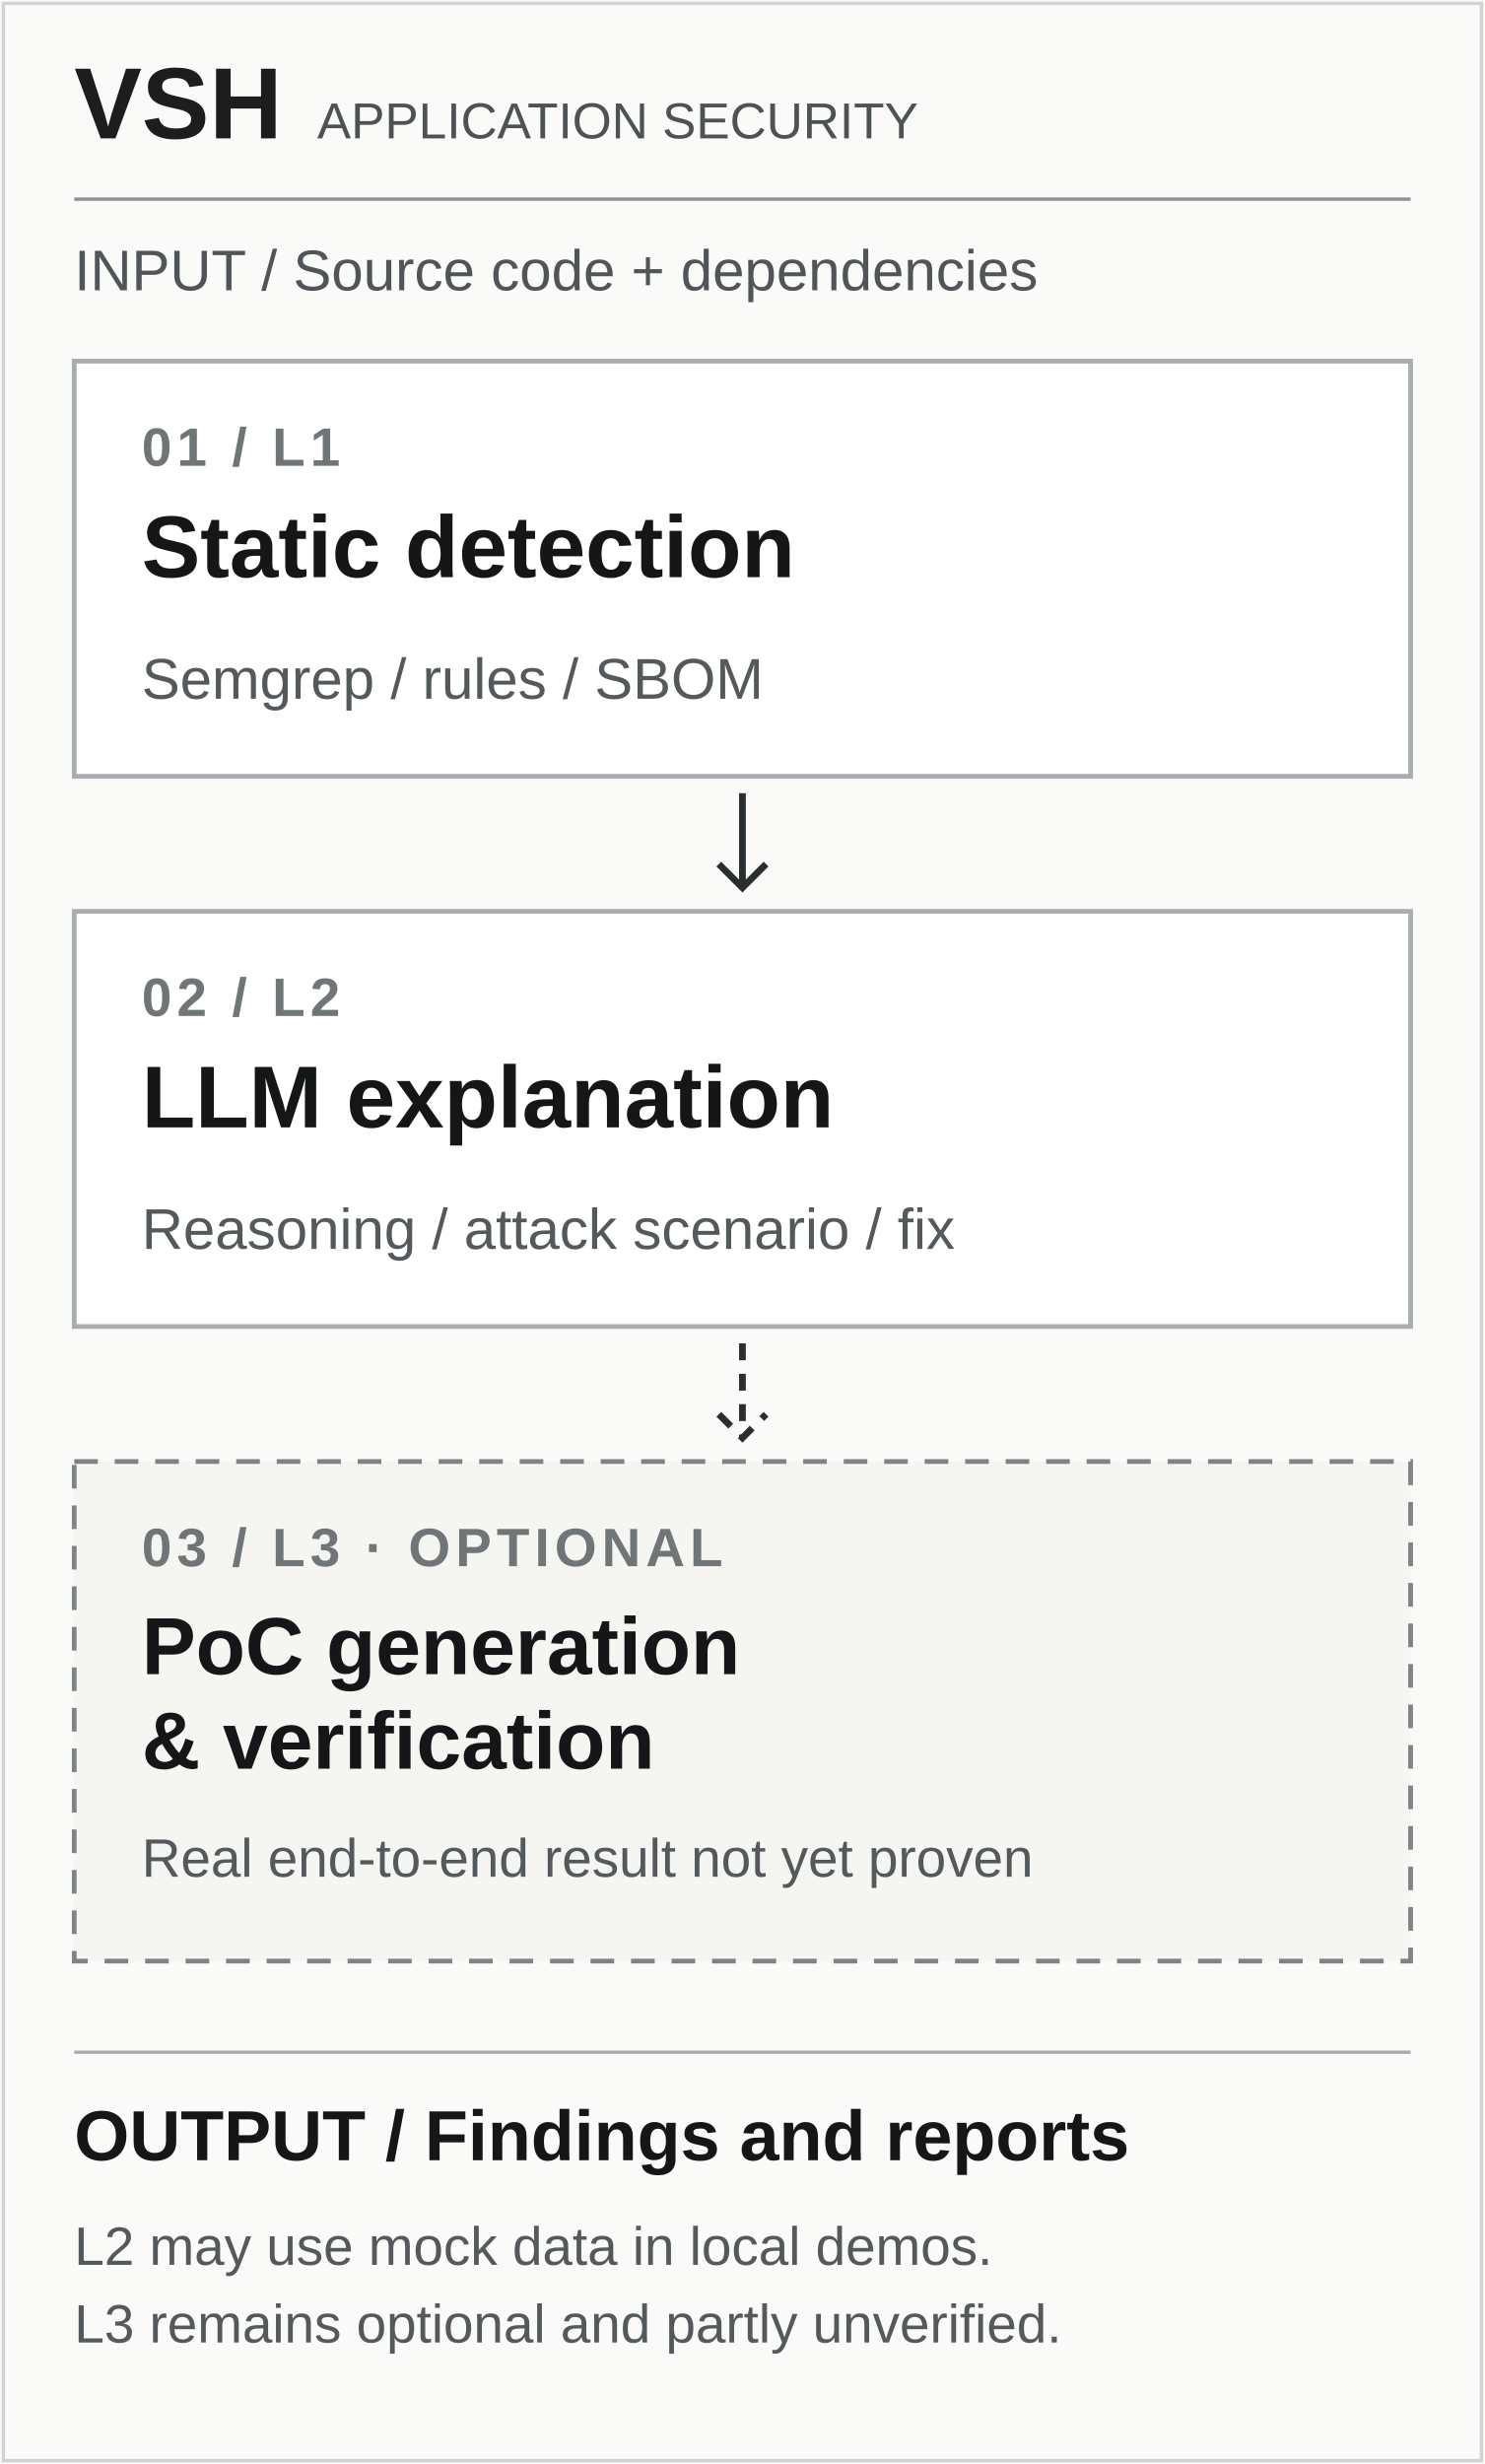
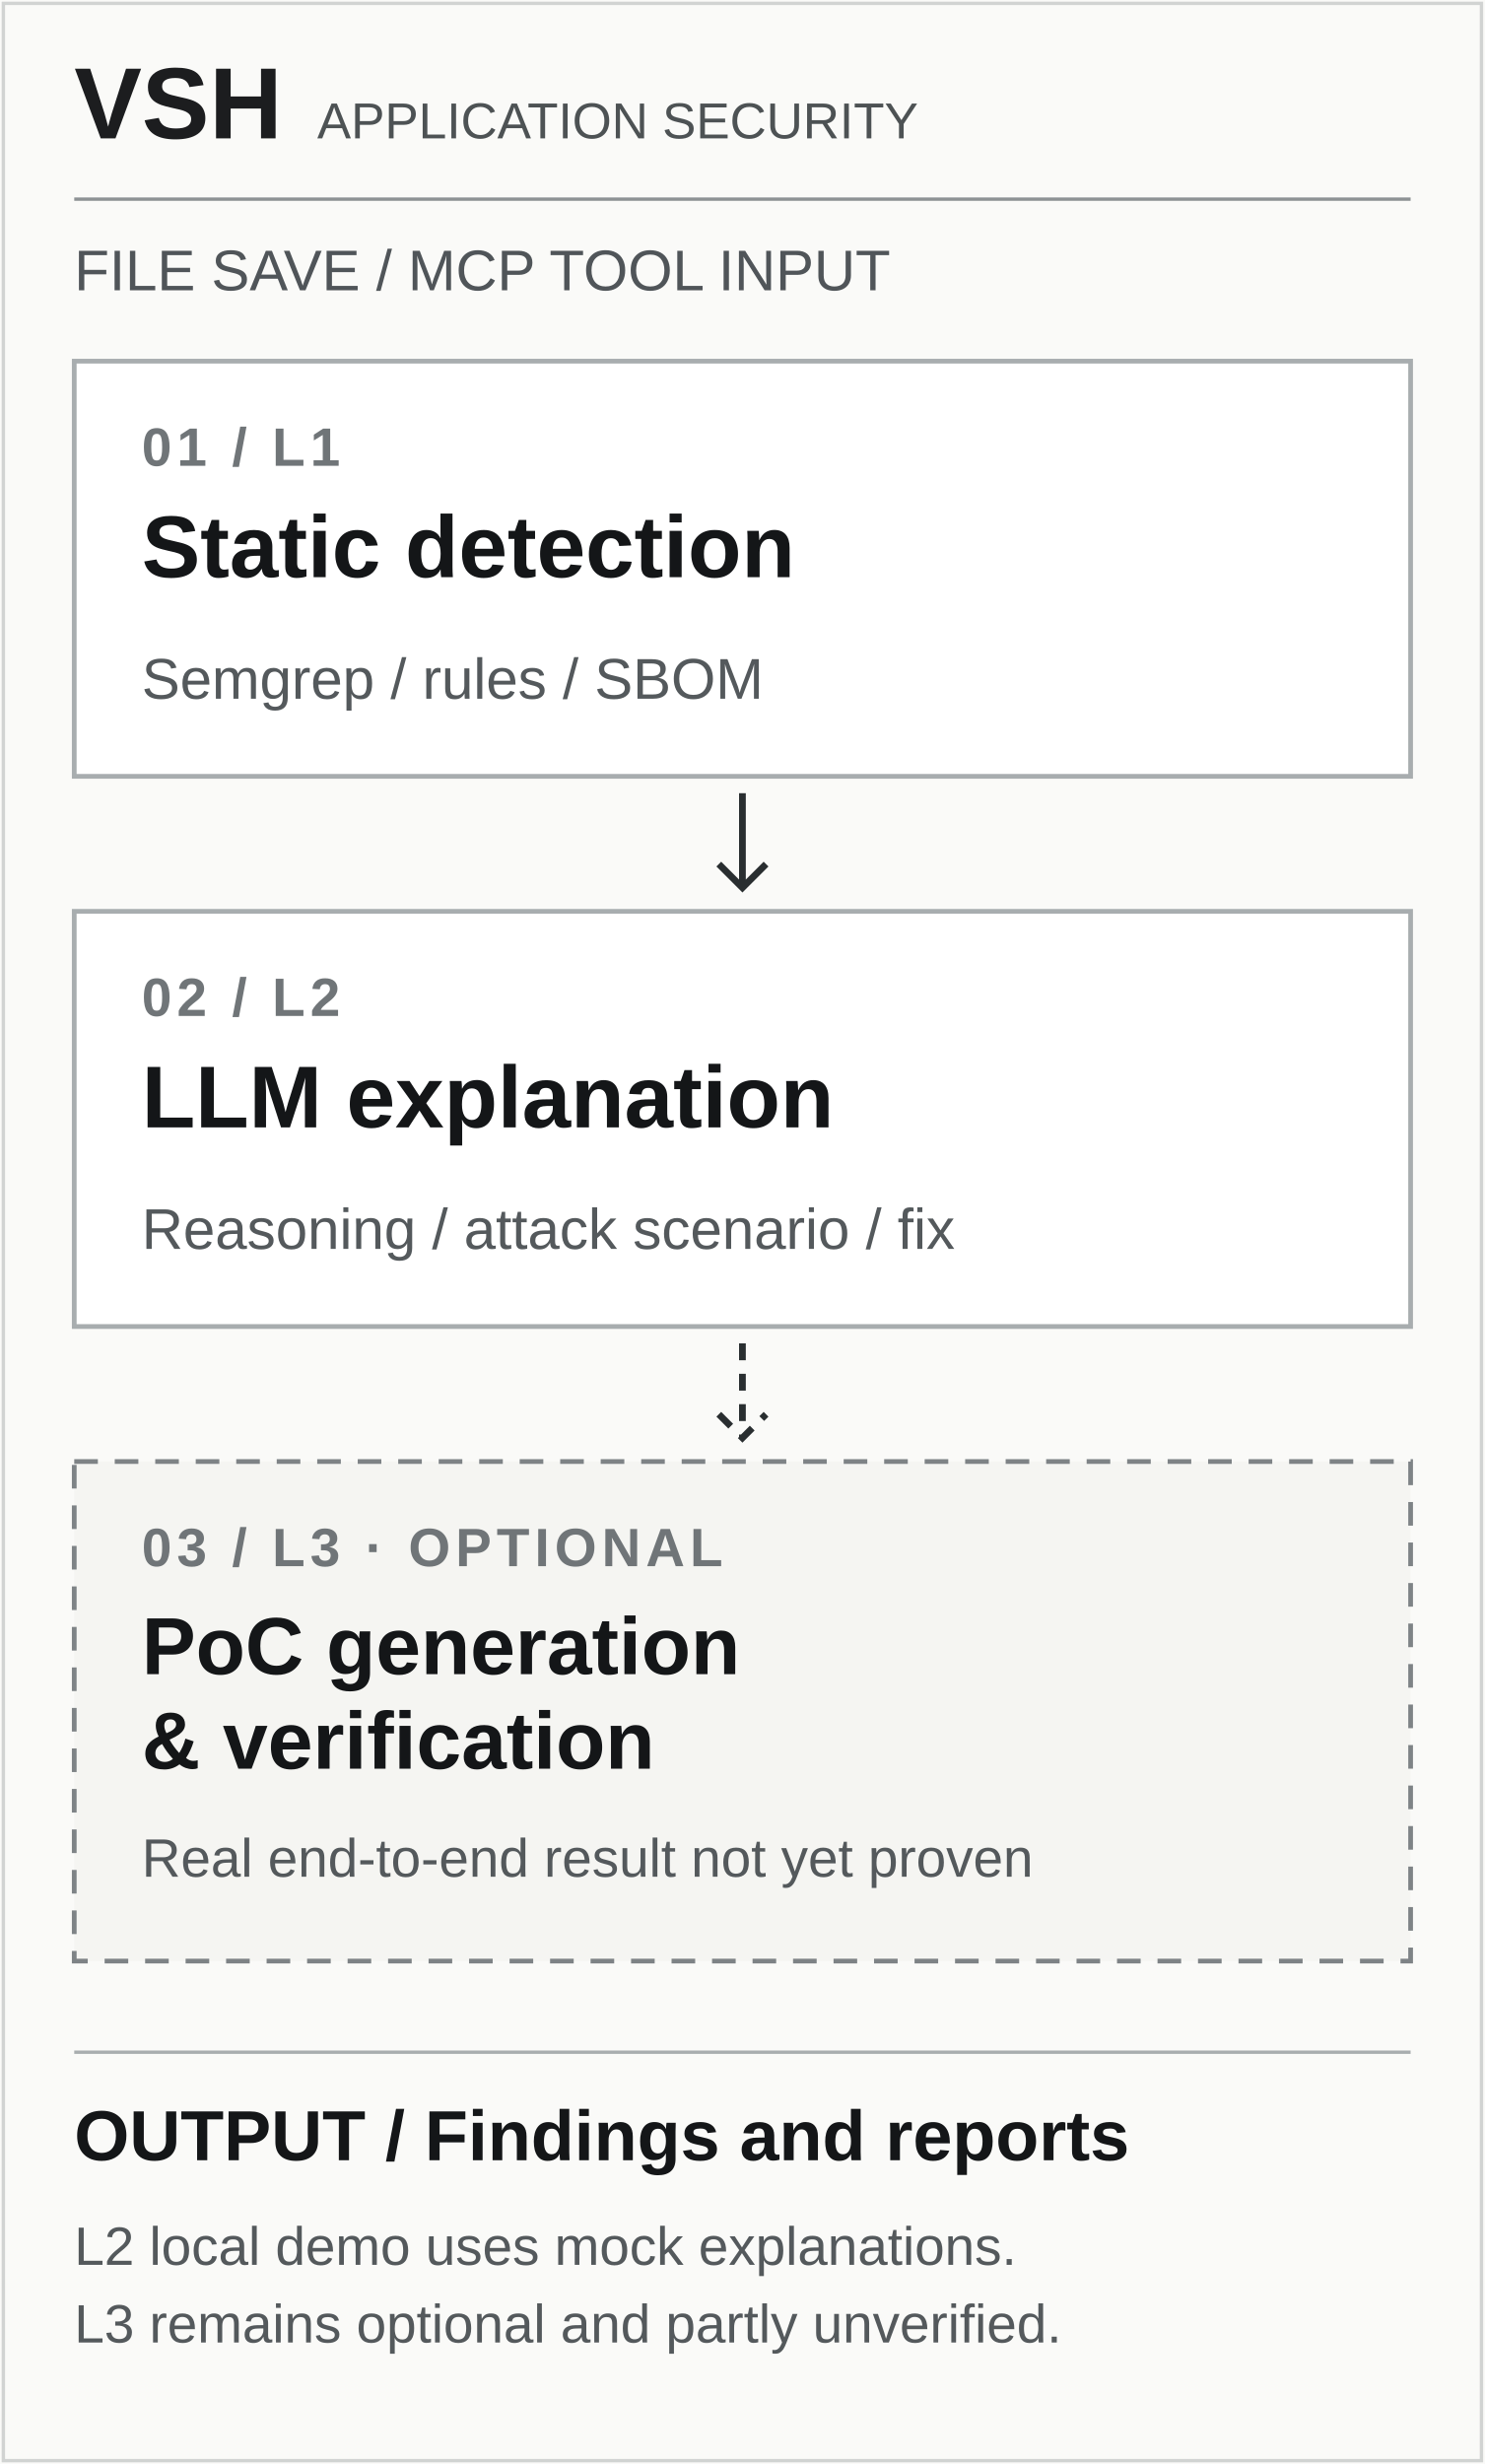
<svg xmlns="http://www.w3.org/2000/svg" width="440" height="730" viewBox="0 0 440 730" role="img" aria-labelledby="title desc">
  <rect width="440" height="730" fill="#FAFAF8" />
  <rect x="1" y="1" width="438" height="728" fill="none" stroke="#D1D3D2" />
  <g font-family="Arial,Helvetica,sans-serif">
    <text x="22" y="41" font-size="30" font-weight="700" fill="#1C1D1F">VSH</text>
    <text x="94" y="41" font-size="15" fill="#4D5254">APPLICATION SECURITY</text>
    <path d="M22 59H418" stroke="#8D9294" />
-     <text x="22" y="86" font-size="17" fill="#505559">INPUT / Source code + dependencies</text>
+     <text x="22" y="86" font-size="17" fill="#505559">FILE SAVE / MCP TOOL INPUT</text>
    <g>
      <rect x="22" y="107" width="396" height="123" fill="#FFFFFF" stroke="#A8ADAF" stroke-width="1.4" />
      <rect x="22" y="270" width="396" height="123" fill="#FFFFFF" stroke="#A8ADAF" stroke-width="1.4" />
      <rect x="22" y="433" width="396" height="148" fill="#F5F5F2" stroke="#7E8386" stroke-width="1.4" stroke-dasharray="7 5" />
    </g>
    <text x="42" y="138" font-size="16" font-weight="700" fill="#707578" letter-spacing="1.5">01 / L1</text>
    <text x="42" y="171" font-size="26" font-weight="700" fill="#141618">Static detection</text>
    <text x="42" y="207" font-size="17" fill="#54595C">Semgrep / rules / SBOM</text>
    <text x="42" y="301" font-size="16" font-weight="700" fill="#707578" letter-spacing="1.5">02 / L2</text>
    <text x="42" y="334" font-size="26" font-weight="700" fill="#141618">LLM explanation</text>
    <text x="42" y="370" font-size="17" fill="#54595C">Reasoning / attack scenario / fix</text>
    <text x="42" y="464" font-size="16" font-weight="700" fill="#707578" letter-spacing="1.5">03 / L3 · OPTIONAL</text>
    <text x="42" y="496" font-size="24" font-weight="700" fill="#141618">PoC generation</text>
    <text x="42" y="524" font-size="24" font-weight="700" fill="#141618">&amp; verification</text>
    <text x="42" y="556" font-size="16" fill="#54595C">Real end-to-end result not yet proven</text>
    <g stroke="#292E30" stroke-width="2" fill="none">
      <path d="M220 235V263M213 256L220 263L227 256" />
      <path d="M220 398V426M213 419L220 426L227 419" stroke-dasharray="5 4" />
    </g>
    <path d="M22 608H418" stroke="#A8ADAF" />
    <text x="22" y="640" font-size="21" font-weight="700" fill="#141618">OUTPUT / Findings and reports</text>
-     <text x="22" y="671" font-size="16" fill="#54595C">L2 may use mock data in local demos.</text>
+     <text x="22" y="671" font-size="16" fill="#54595C">L2 local demo uses mock explanations.</text>
    <text x="22" y="694" font-size="16" fill="#54595C">L3 remains optional and partly unverified.</text>
  </g>
</svg>
